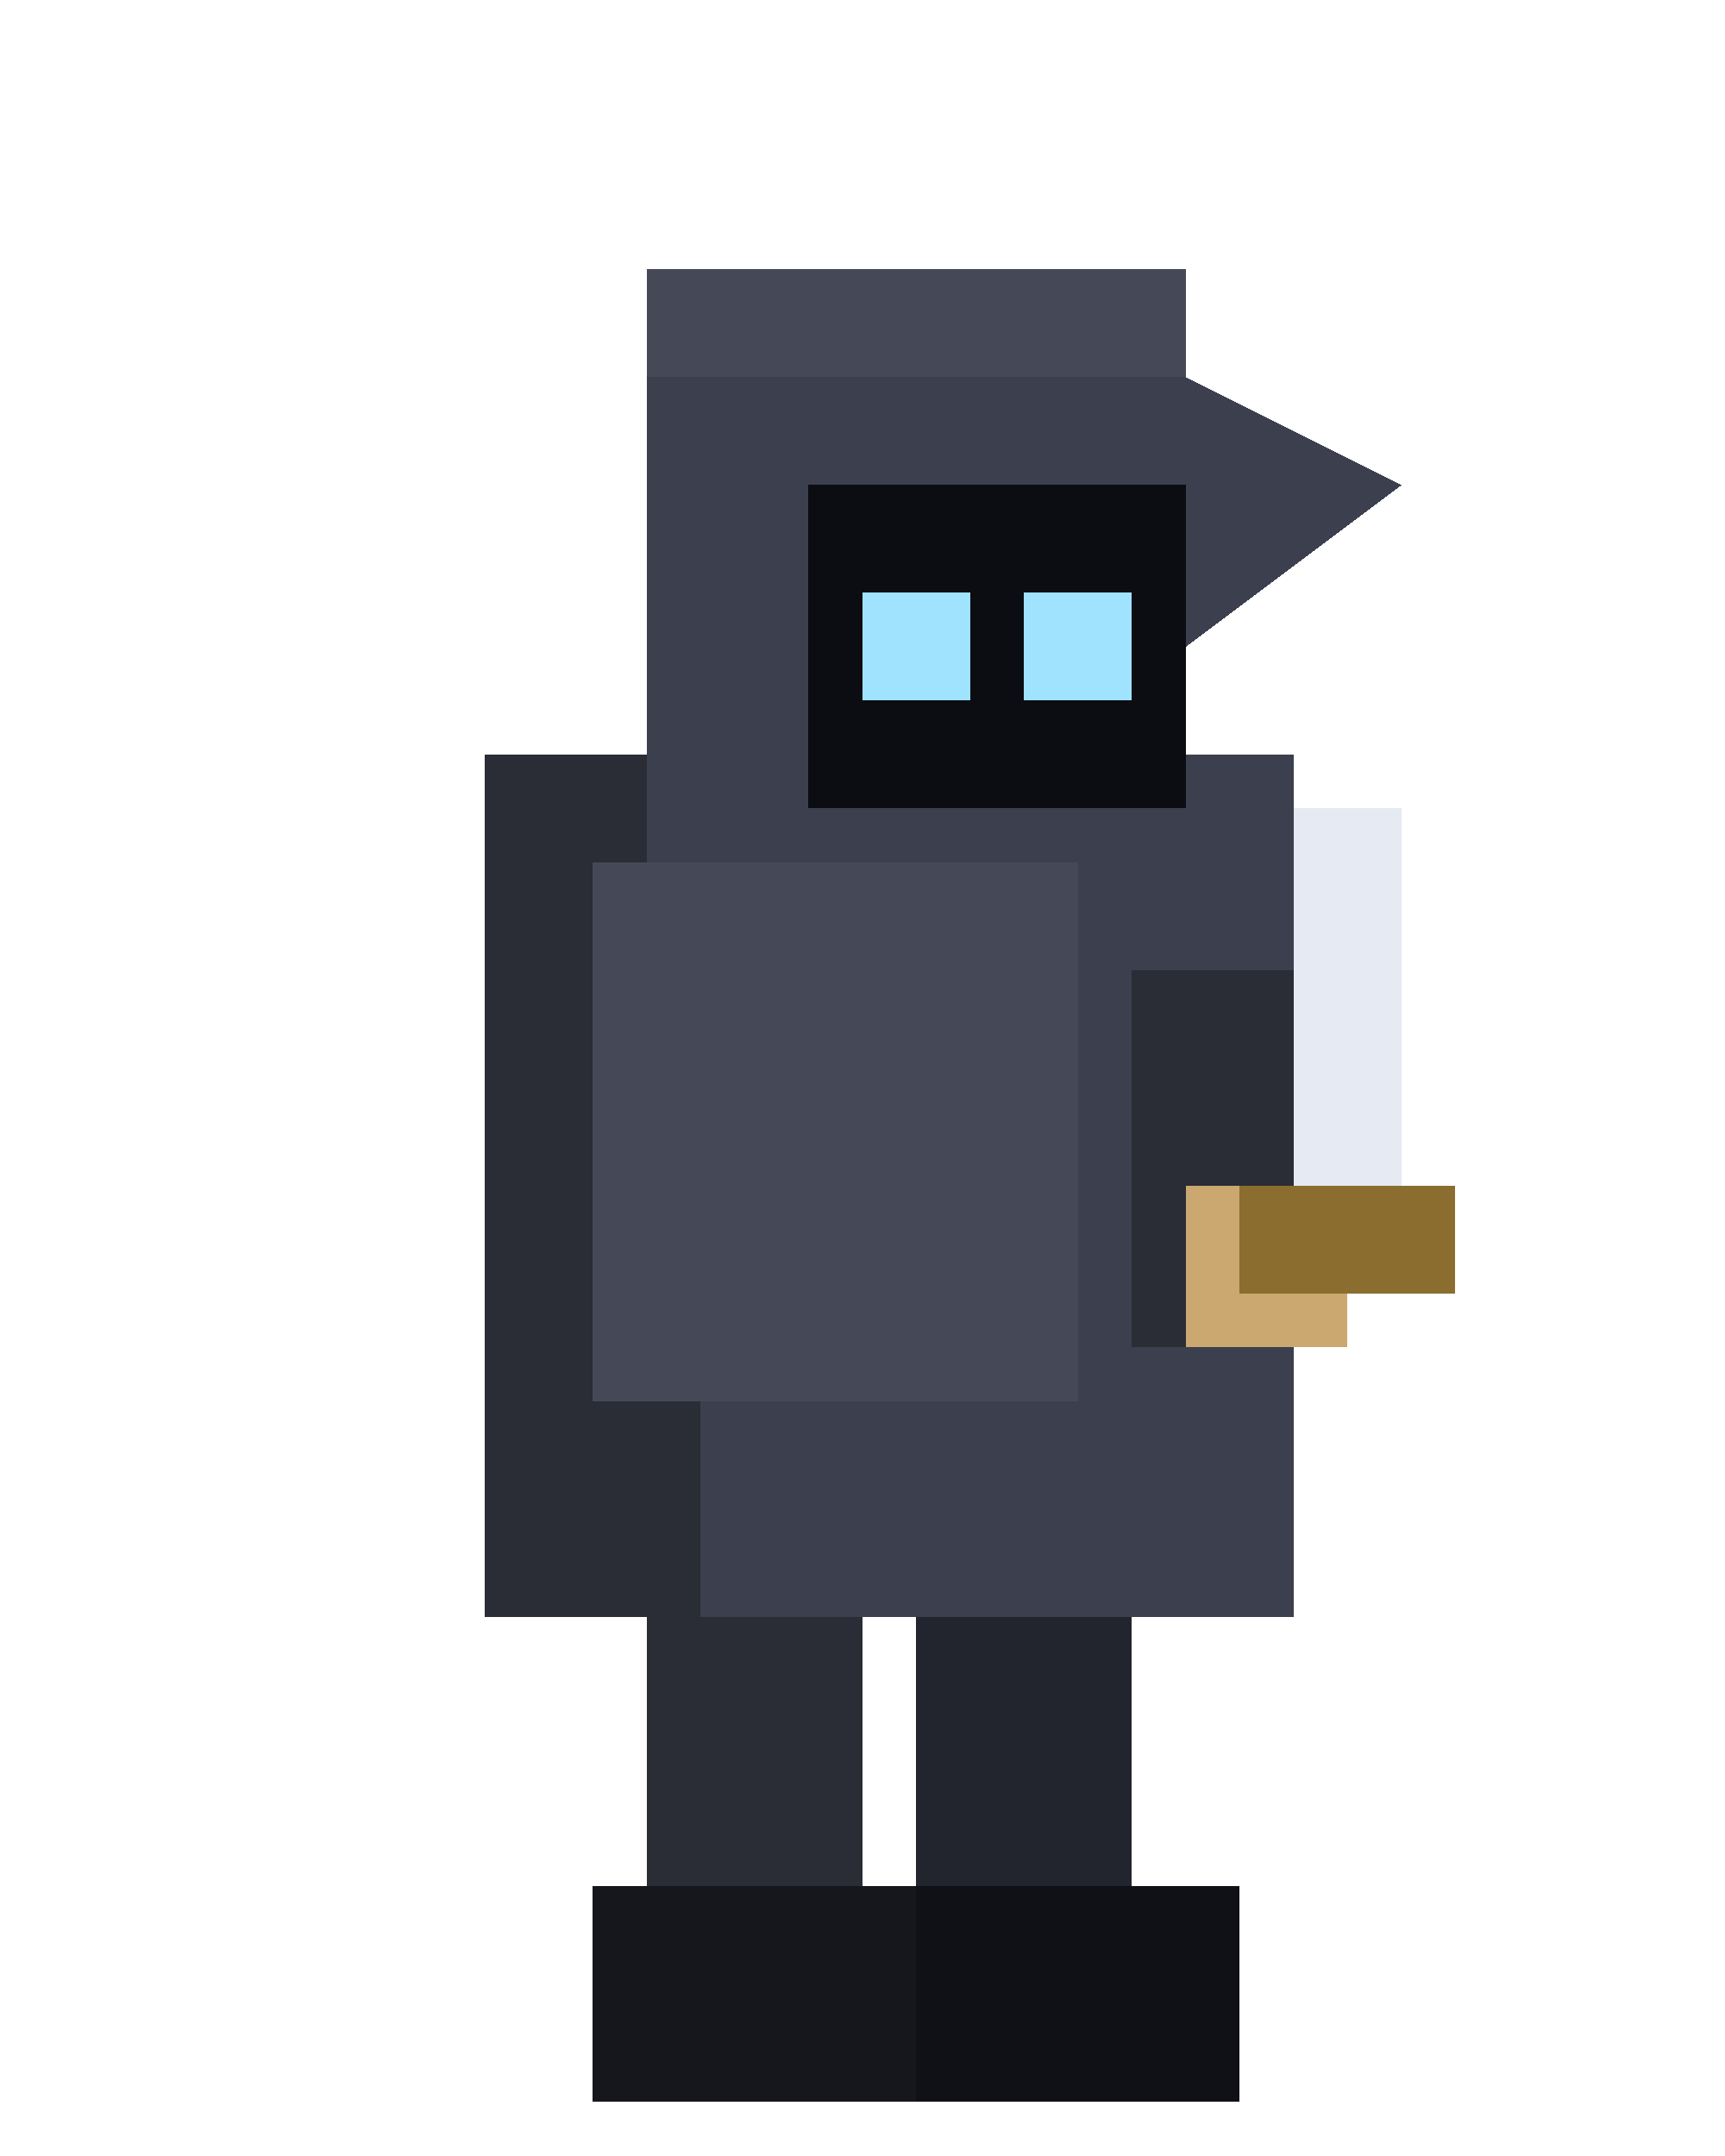
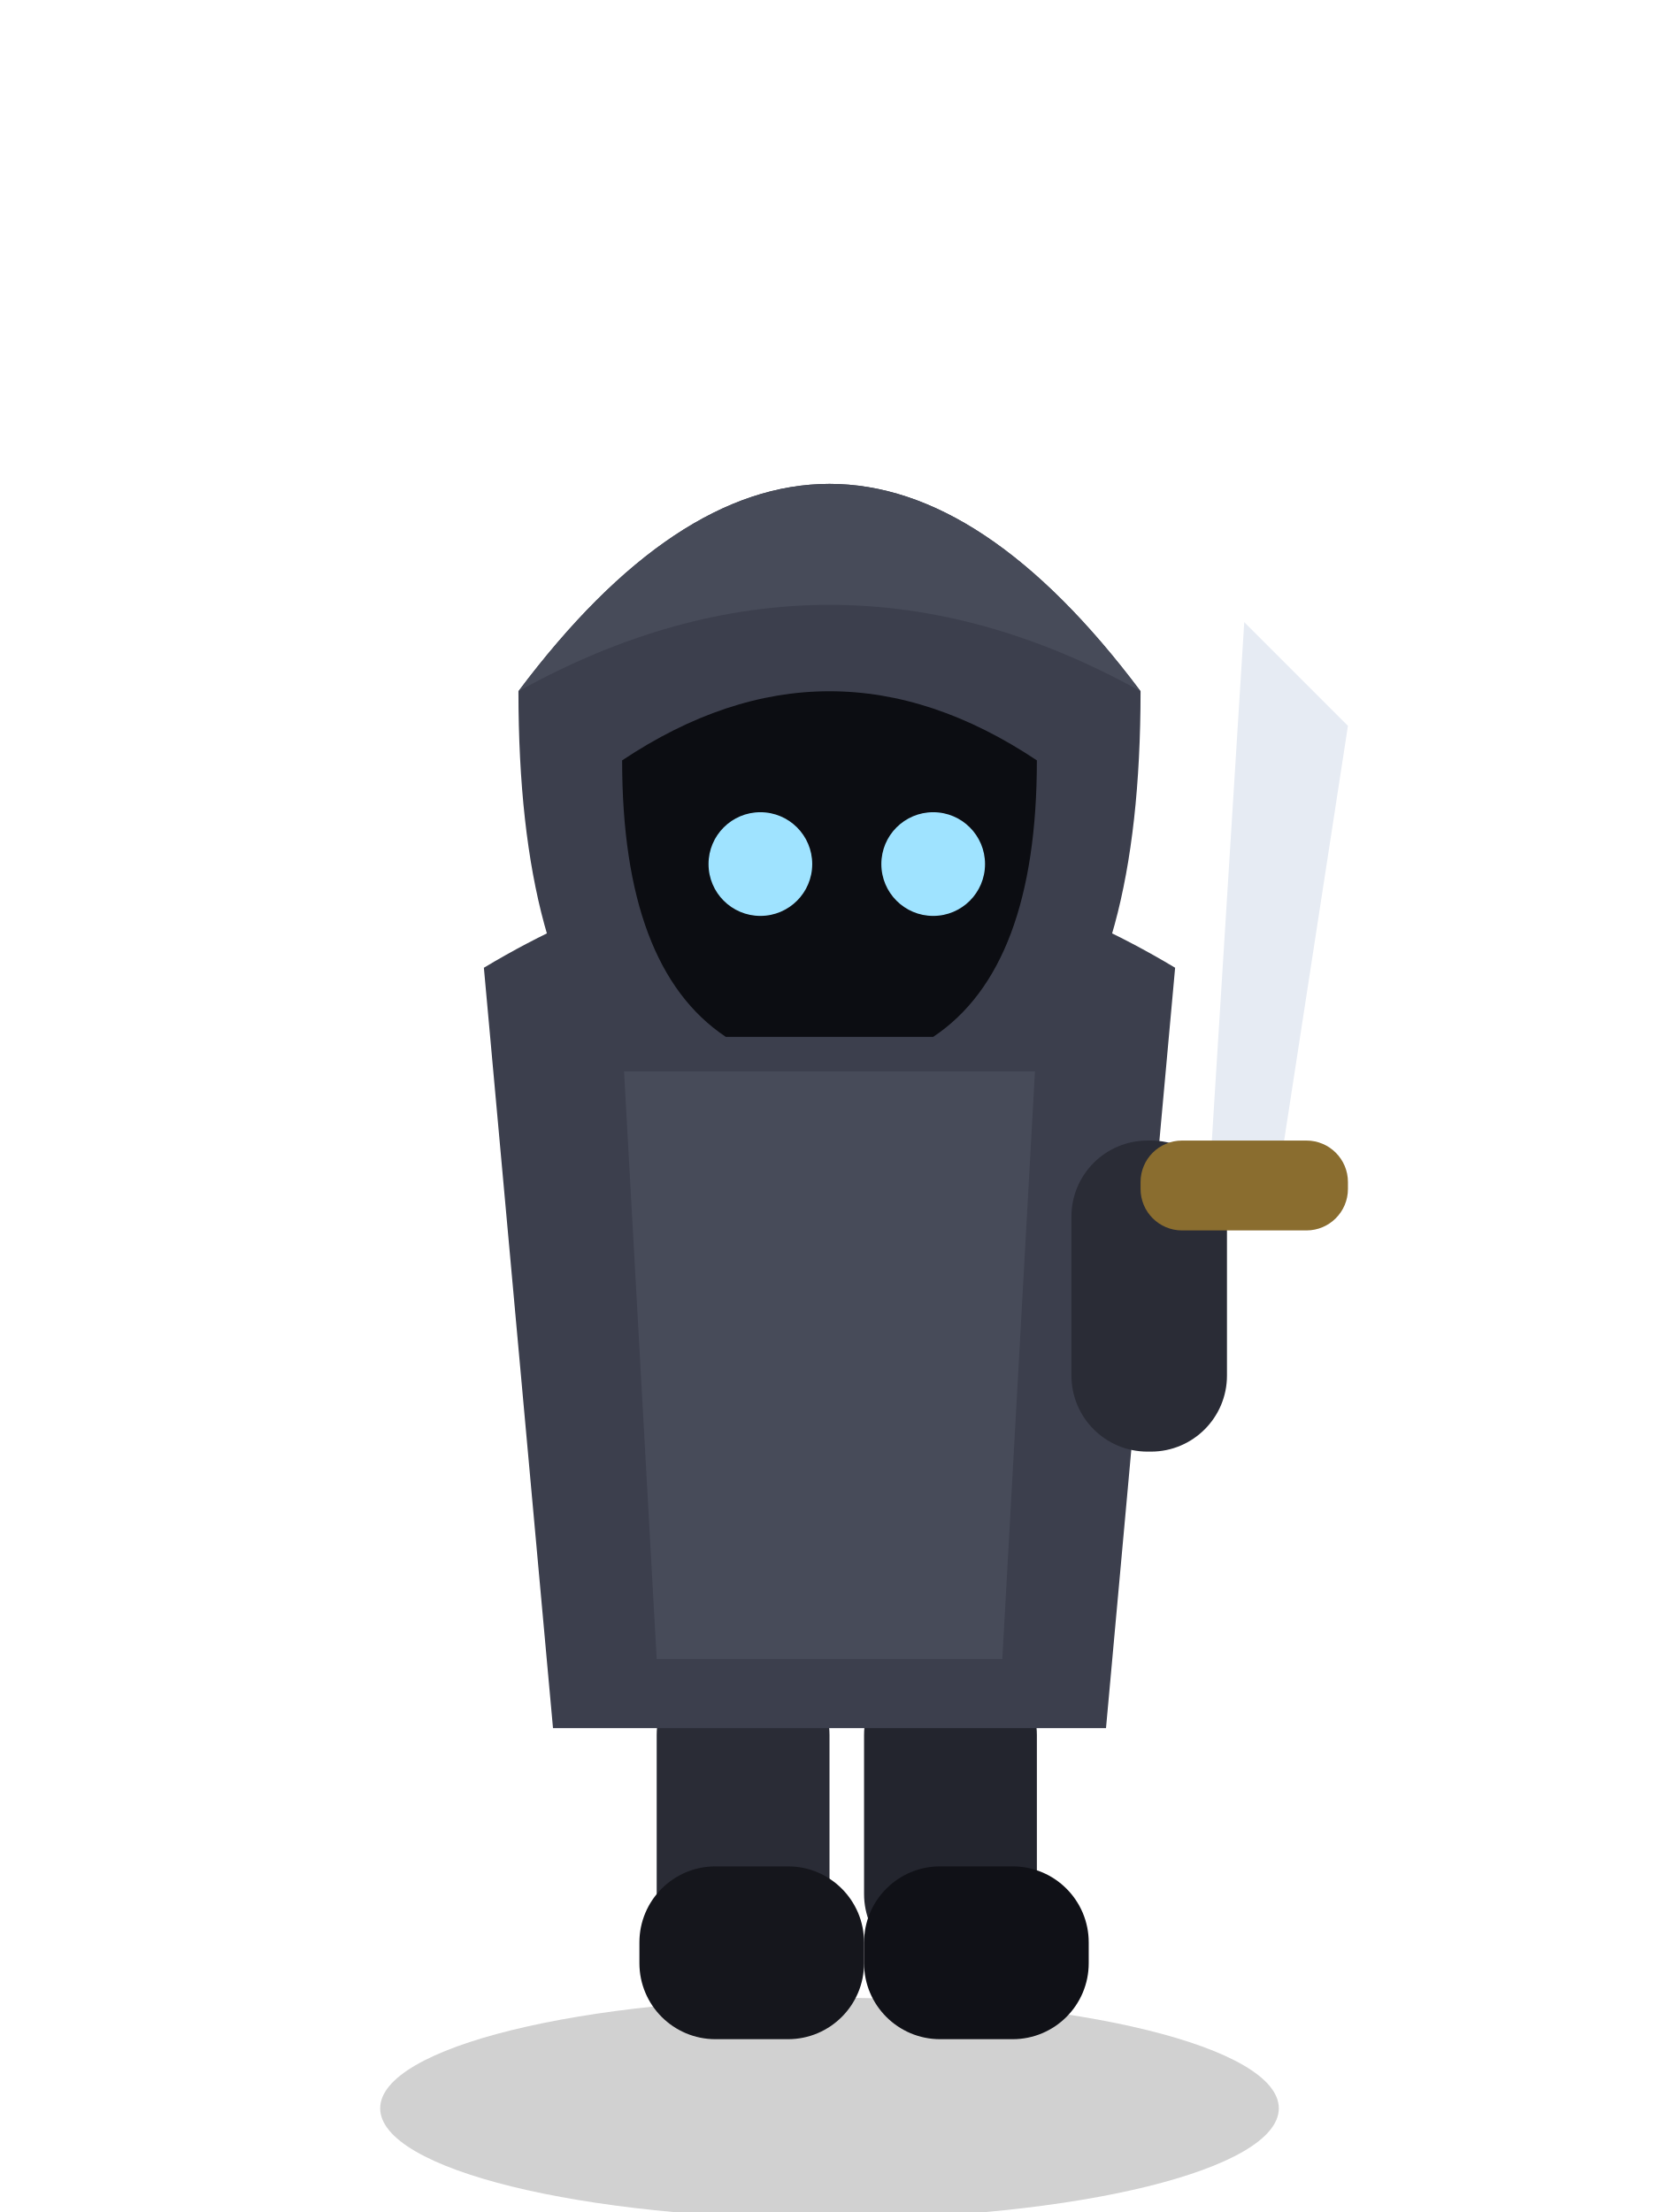
- <svg xmlns="http://www.w3.org/2000/svg" viewBox="0 0 32 40" shape-rendering="crispEdges" width="64" height="80">
-   <rect x="12" y="29" width="4" height="7" fill="#2a2c36" />
-   <rect x="17" y="29" width="4" height="7" fill="#23252e" />
-   <rect x="11" y="35" width="6" height="4" fill="#16171d" />
-   <rect x="17" y="35" width="6" height="4" fill="#101117" />
-   <rect x="9" y="14" width="15" height="16" fill="#3c3f4d" />
-   <rect x="9" y="14" width="4" height="16" fill="#2a2c36" />
-   <rect x="11" y="16" width="9" height="10" fill="#454957" />
-   <rect x="21" y="18" width="3" height="7" fill="#2a2c36" />
-   <rect x="22" y="22" width="3" height="3" fill="#caa86f" />
-   <rect x="24" y="15" width="2" height="8" fill="#e6ebf3" />
-   <rect x="23" y="22" width="4" height="2" fill="#8a6d2f" />
-   <rect x="12" y="5" width="10" height="11" fill="#3c3f4d" />
-   <rect x="12" y="5" width="10" height="2" fill="#454957" />
-   <polygon points="22,7 26,9 22,12" fill="#3c3f4d" />
-   <rect x="15" y="9" width="7" height="6" fill="#0c0d12" />
-   <rect x="19" y="11" width="2" height="2" fill="#9fe3ff" />
-   <rect x="16" y="11" width="2" height="2" fill="#9fe3ff" />
+ <svg xmlns="http://www.w3.org/2000/svg" viewBox="0 0 48 64" width="96" height="128">
+   <ellipse cx="24" cy="61" rx="13" ry="3.2" fill="#000" opacity="0.18" />
+   <rect x="19" y="48" width="5" height="9" rx="2.2" fill="#2a2c36" />
+   <rect x="25" y="48" width="5" height="9" rx="2.2" fill="#23252e" />
+   <rect x="18.5" y="54" width="6.5" height="5" rx="2.2" fill="#15161c" />
+   <rect x="25" y="54" width="6.5" height="5" rx="2.2" fill="#101117" />
+   <path d="M14 28 q10 -6 20 0 l-2 22 h-16 z" fill="#3c3f4d" />
+   <path d="M18 30 q6 -3 12 0 l-1 18 h-10 z" fill="#474b59" />
+   <rect x="31" y="33" width="4.5" height="9" rx="2.2" fill="#2a2c36" />
+   <polygon points="36,18 39,21 37,34 35,34" fill="#e6ebf3" />
+   <rect x="33" y="33" width="6" height="2.6" rx="1.2" fill="#8a6d2f" />
+   <path d="M15 20 q9 -12 18 0 q0 8 -3 11 h-12 q-3 -3 -3 -11 z" fill="#3c3f4d" />
+   <path d="M15 20 q9 -12 18 0 q-9 -5 -18 0 z" fill="#474b59" />
+   <path d="M18 22 q6 -4 12 0 q0 6 -3 8 h-6 q-3 -2 -3 -8 z" fill="#0c0d12" />
+   <circle cx="22" cy="25" r="1.5" fill="#9fe3ff" />
+   <circle cx="27" cy="25" r="1.5" fill="#9fe3ff" />
</svg>
